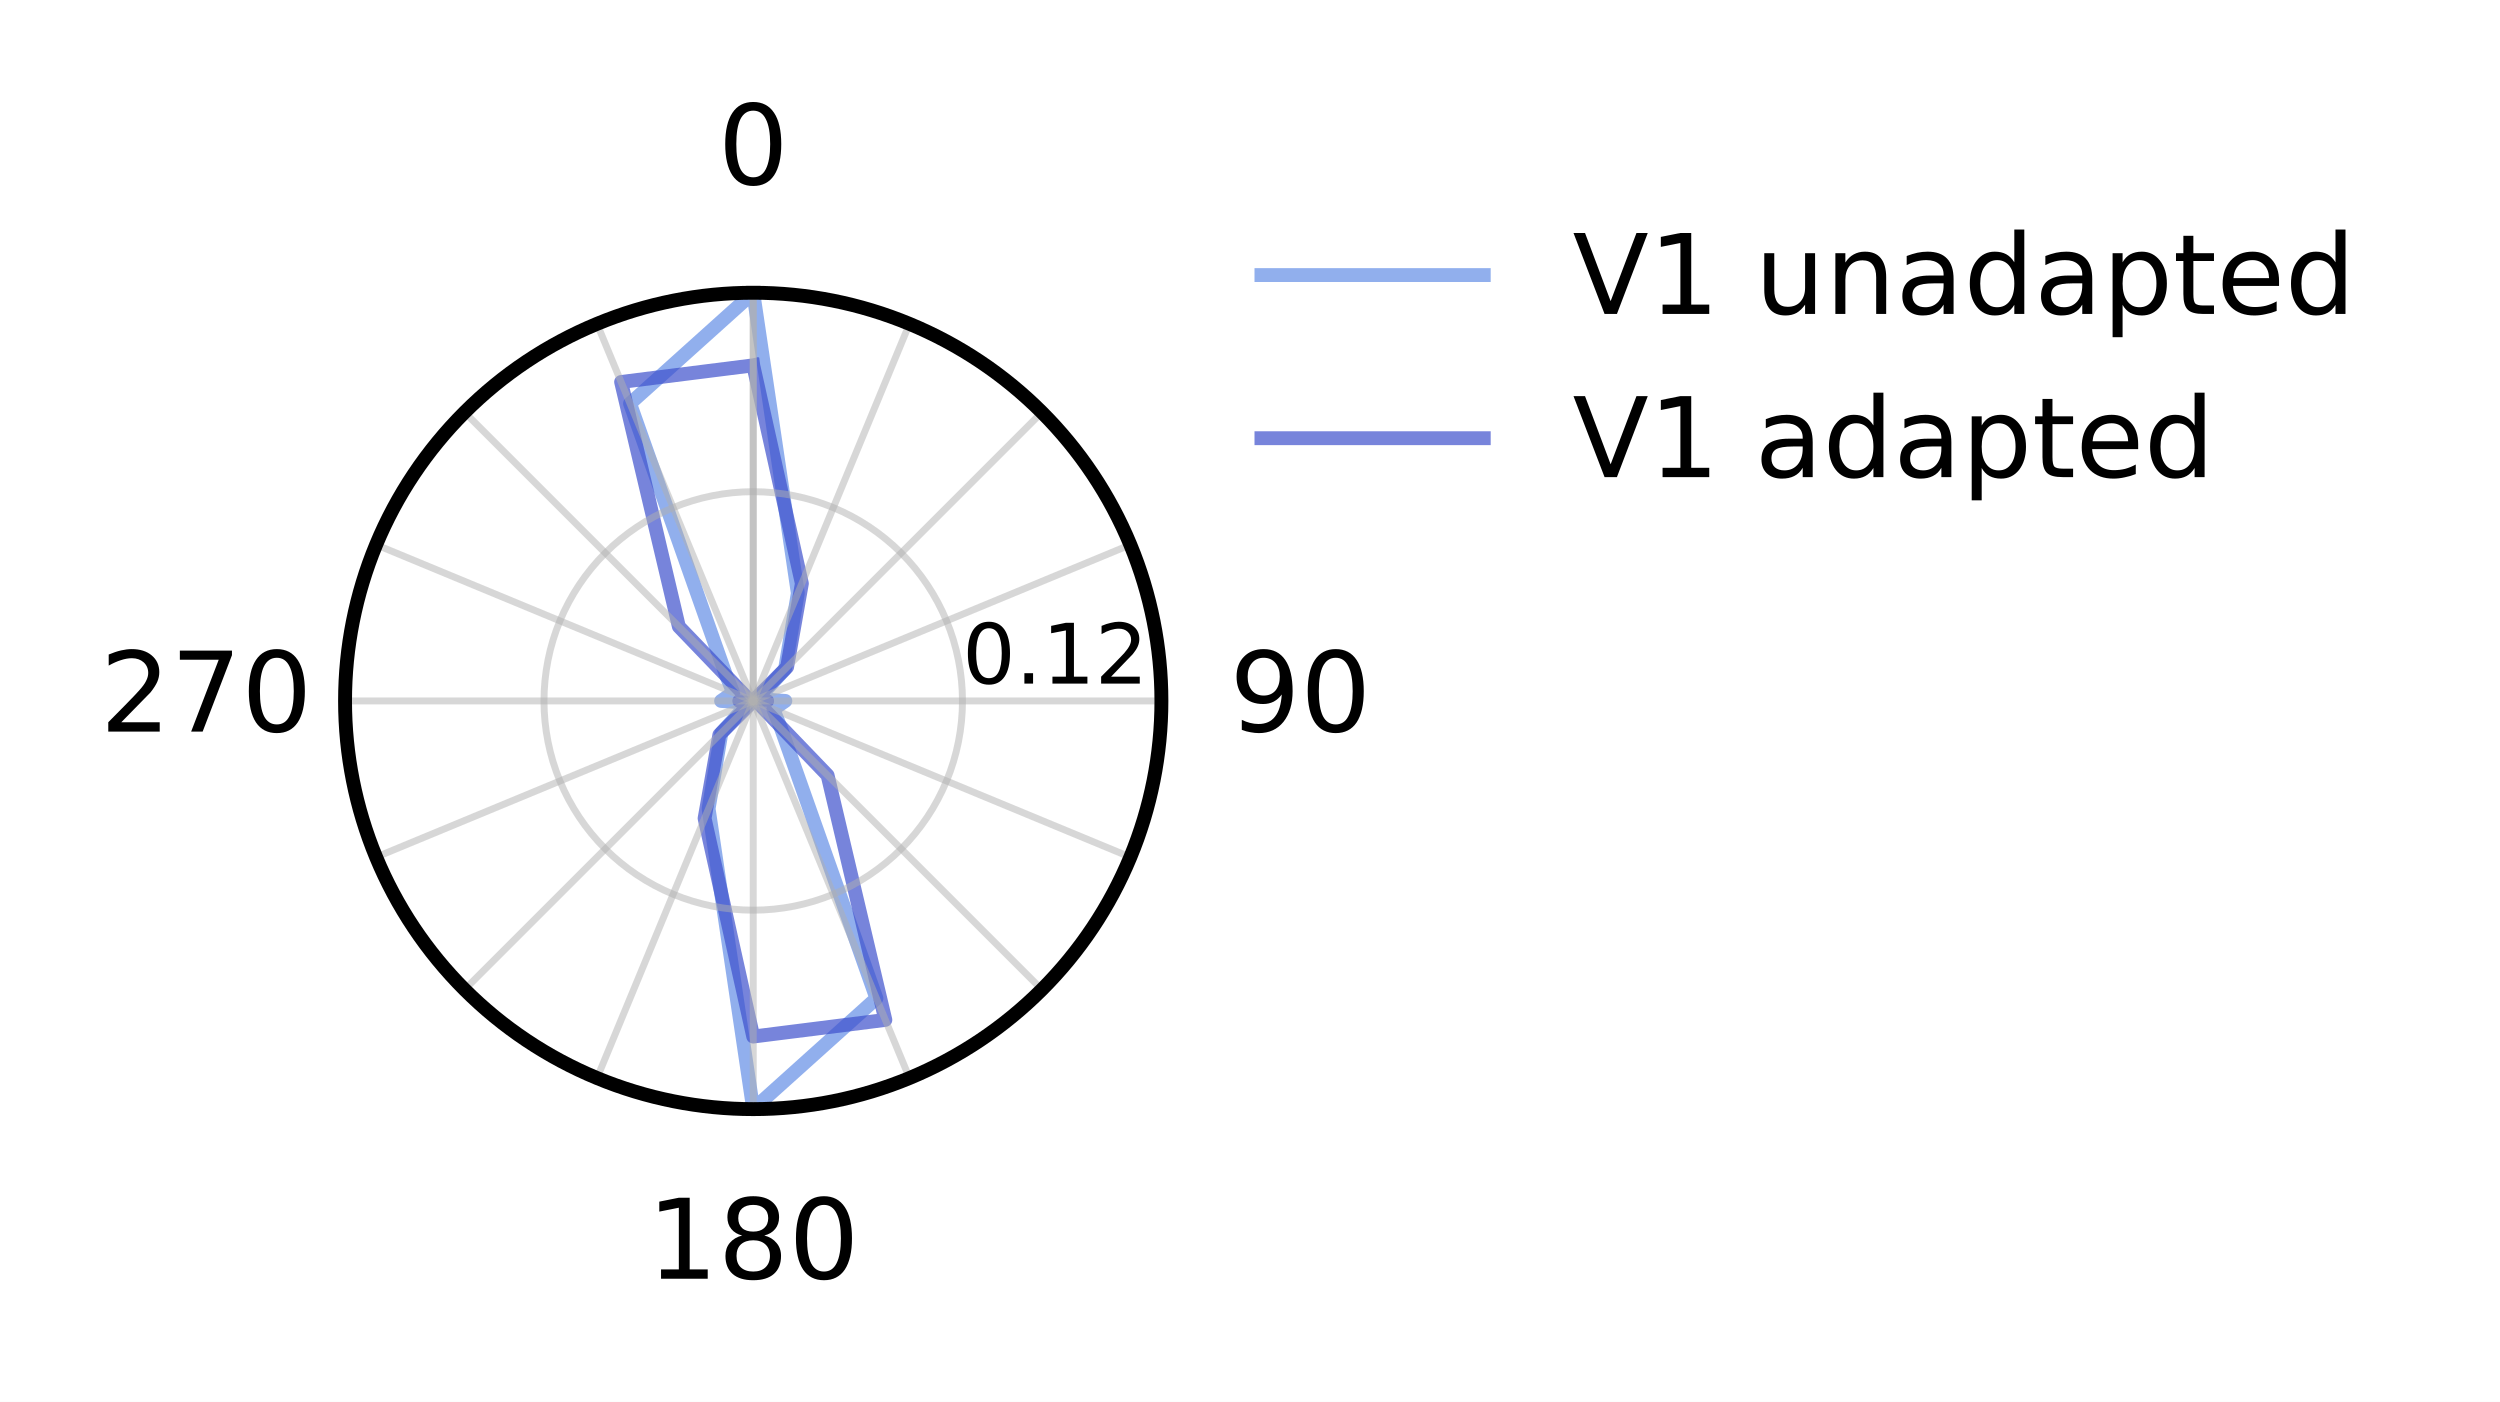
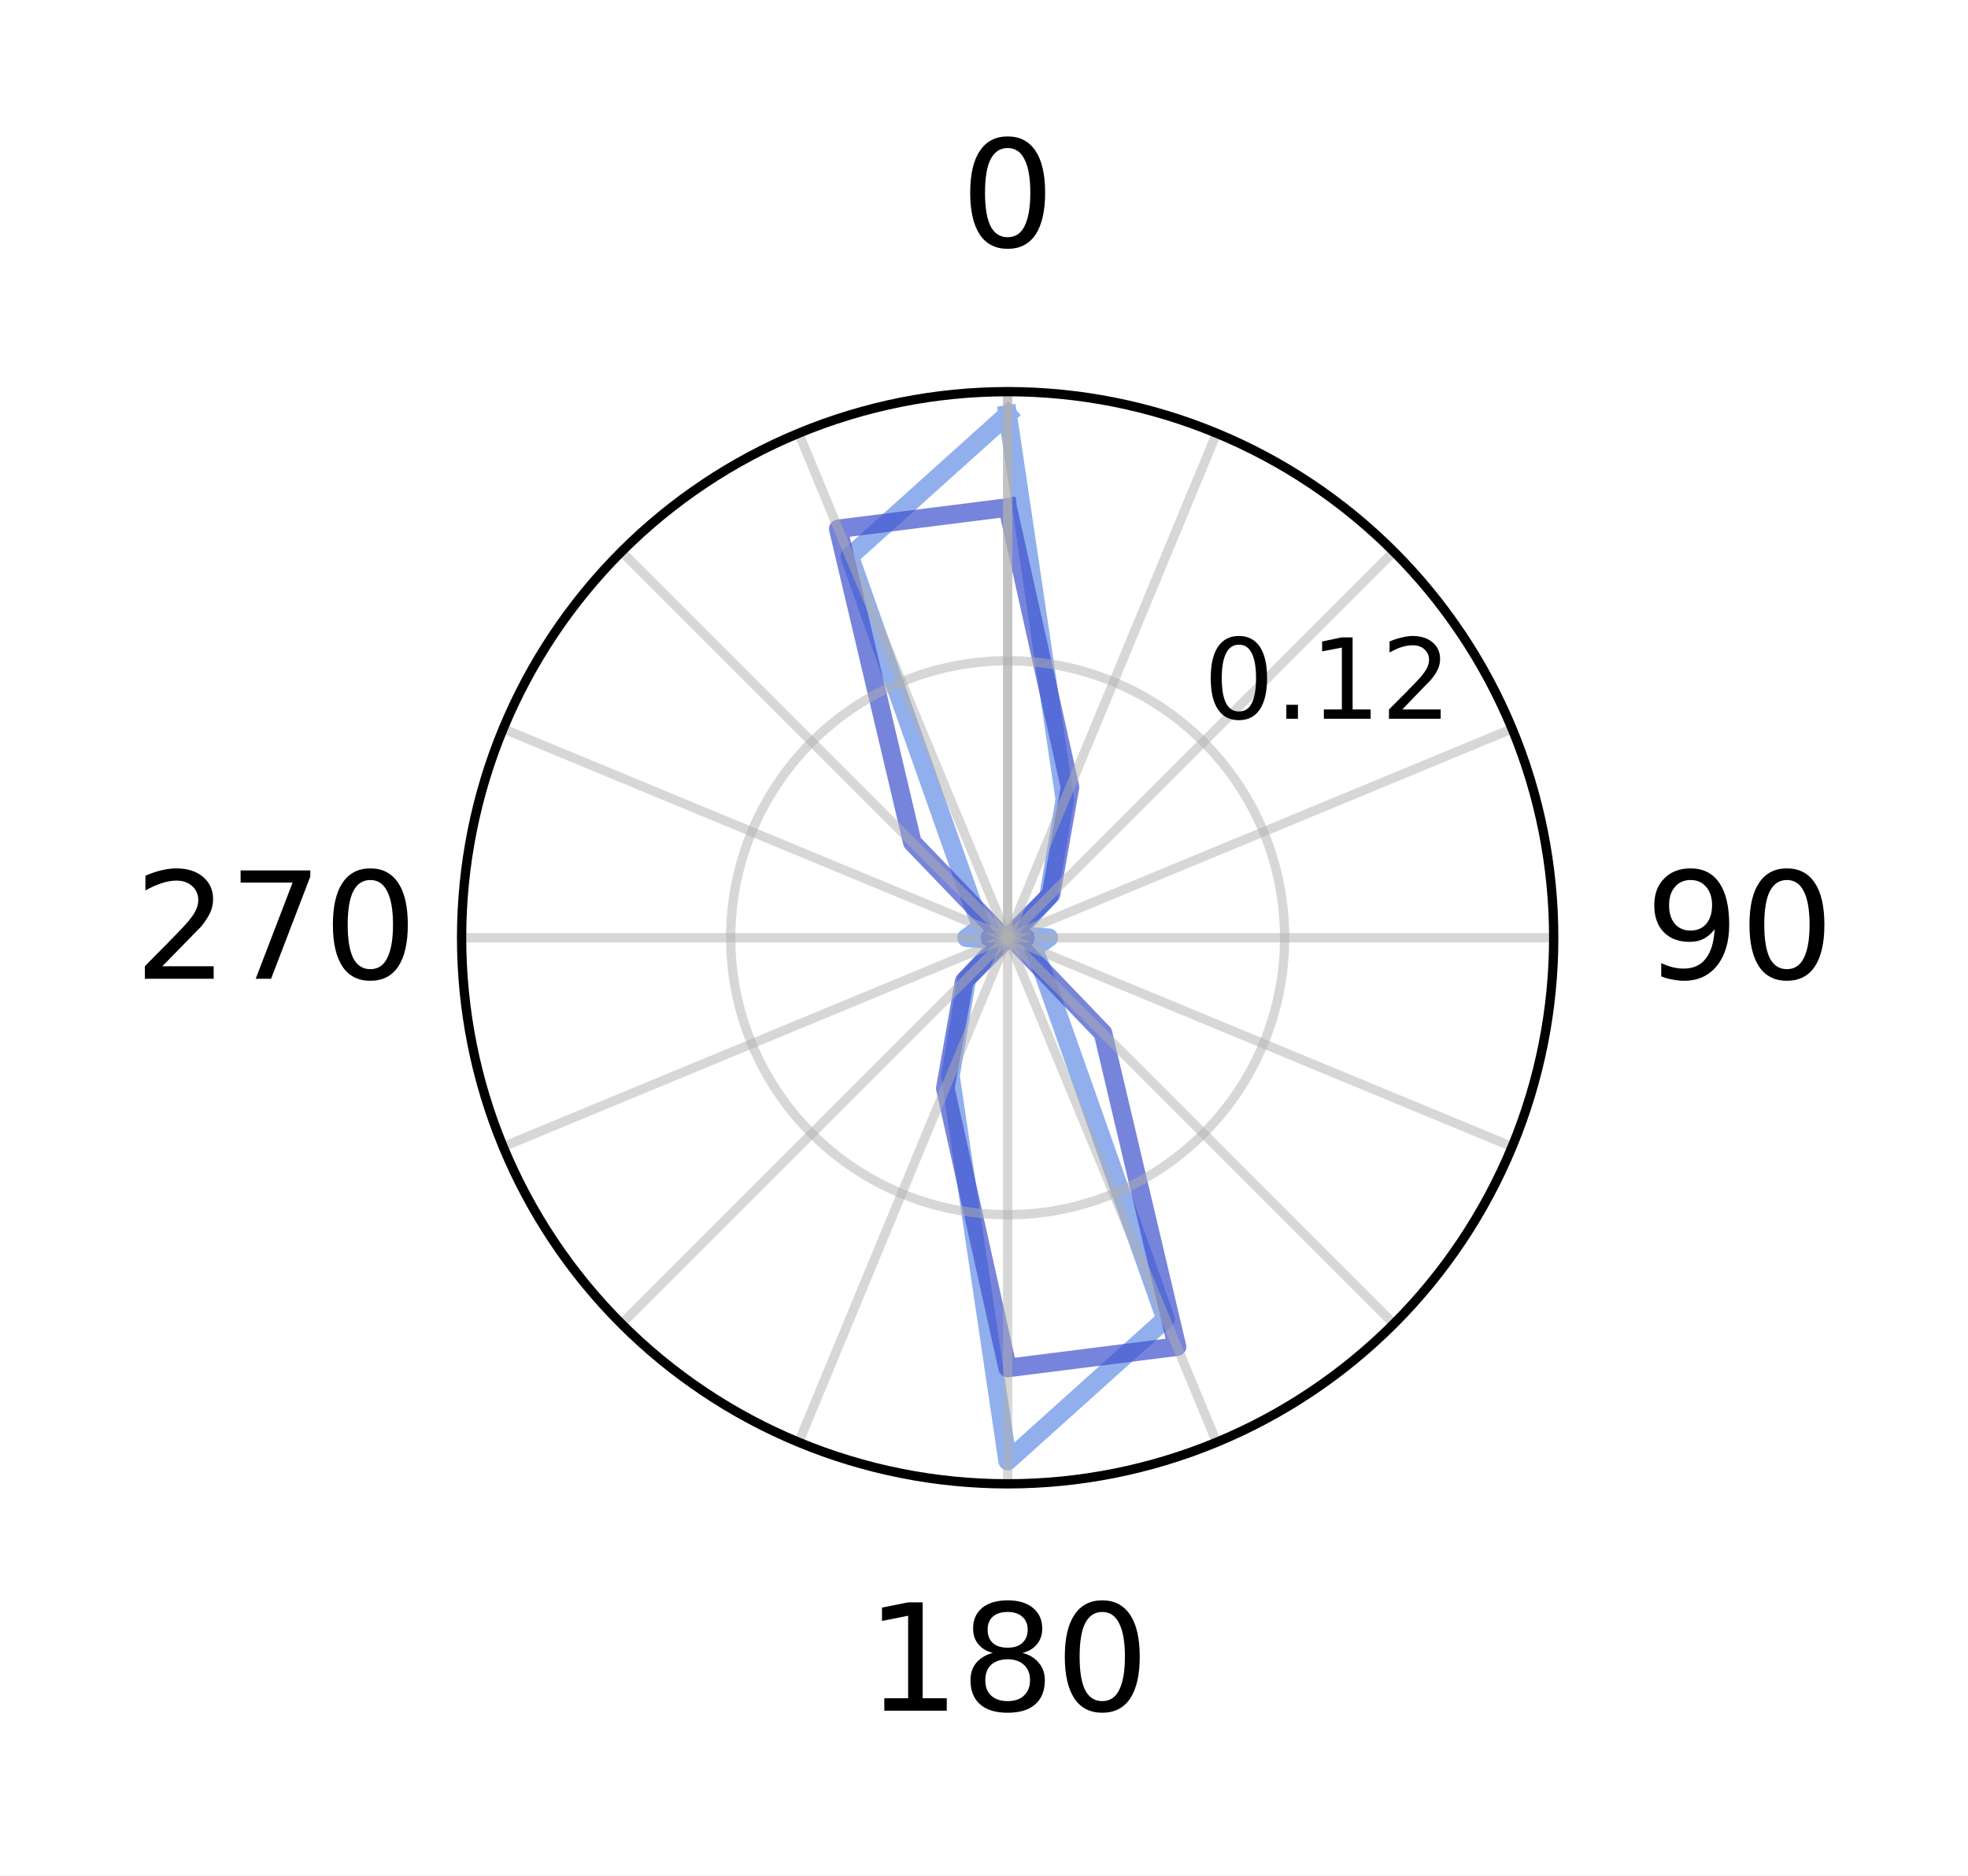
- <svg xmlns="http://www.w3.org/2000/svg" width="179.938pt" height="100.9pt" viewBox="0 0 179.938 100.9" version="1.1">
+ <svg xmlns="http://www.w3.org/2000/svg" width="105.883pt" height="100.9pt" viewBox="0 0 105.883 100.9" version="1.1">
  <defs>
    <style type="text/css">*{stroke-linejoin: round; stroke-linecap: butt}</style>
  </defs>
  <g id="figure_1">
    <g id="patch_1">
-       <path d="M 0 100.9  L 179.938 100.9  L 179.938 0  L 0 0  z " style="fill: #ffffff" />
+       <path d="M 0 100.9  L 105.883 100.9  L 105.883 0  L 0 0  z " style="fill: #ffffff" />
    </g>
    <g id="axes_1">
      <g id="patch_2">
        <path d="M 83.593 50.45  C 83.593 46.592 82.833 42.772 81.356 39.207  C 79.88 35.643 77.716 32.404 74.988 29.676  C 72.26 26.948 69.021 24.784 65.457 23.308  C 61.892 21.831 58.072 21.071 54.214 21.071  C 50.356 21.071 46.535 21.831 42.971 23.308  C 39.407 24.784 36.168 26.948 33.44 29.676  C 30.712 32.404 28.548 35.643 27.071 39.207  C 25.595 42.772 24.835 46.592 24.835 50.45  C 24.835 54.308 25.595 58.129 27.071 61.693  C 28.548 65.257 30.712 68.496 33.44 71.224  C 36.168 73.952 39.407 76.116 42.971 77.593  C 46.535 79.069 50.356 79.829 54.214 79.829  C 58.072 79.829 61.892 79.069 65.457 77.593  C 69.021 76.116 72.26 73.952 74.988 71.224  C 77.716 68.496 79.88 65.257 81.356 61.693  C 82.833 58.129 83.593 54.308 83.593 50.45  M 54.214 50.45  C 54.214 50.45 54.214 50.45 54.214 50.45  C 54.214 50.45 54.214 50.45 54.214 50.45  C 54.214 50.45 54.214 50.45 54.214 50.45  C 54.214 50.45 54.214 50.45 54.214 50.45  C 54.214 50.45 54.214 50.45 54.214 50.45  C 54.214 50.45 54.214 50.45 54.214 50.45  C 54.214 50.45 54.214 50.45 54.214 50.45  C 54.214 50.45 54.214 50.45 54.214 50.45  C 54.214 50.45 54.214 50.45 54.214 50.45  C 54.214 50.45 54.214 50.45 54.214 50.45  C 54.214 50.45 54.214 50.45 54.214 50.45  C 54.214 50.45 54.214 50.45 54.214 50.45  C 54.214 50.45 54.214 50.45 54.214 50.45  C 54.214 50.45 54.214 50.45 54.214 50.45  C 54.214 50.45 54.214 50.45 54.214 50.45  C 54.214 50.45 54.214 50.45 54.214 50.45  z " style="fill: #ffffff" />
      </g>
      <g id="line2d_1">
-         <path d="M 54.214 21.071  L 57.425 42.697  L 56.501 48.163  L 54.531 50.319  L 56.525 50.45  L 55.662 51.05  L 56.228 52.465  L 63.081 71.856  L 54.214 79.829  L 51.002 58.203  L 51.926 52.738  L 53.897 50.581  L 51.902 50.45  L 52.765 49.85  L 52.199 48.436  L 45.347 29.044  L 54.214 21.071  " clip-path="url(#p068ad18bfc)" style="fill: none; stroke: #85a7eb; stroke-opacity: 0.9; stroke-linecap: square" />
+         <path d="M 54.214 22.297  L 57.291 43.02  L 56.406 48.258  L 54.518 50.324  L 56.429 50.45  L 55.602 51.025  L 56.144 52.381  L 62.711 70.963  L 54.214 78.604  L 51.136 57.88  L 52.022 52.642  L 53.91 50.576  L 51.999 50.45  L 52.826 49.875  L 52.283 48.52  L 45.717 29.937  L 54.214 22.297  " clip-path="url(#p3ec6c7d140)" style="fill: none; stroke: #85a7eb; stroke-opacity: 0.9; stroke-linecap: square" />
      </g>
      <g id="line2d_2">
-         <path d="M 54.214 26.294  L 57.715 41.999  L 56.651 48.013  L 54.214 50.45  L 55.214 50.45  L 54.566 50.596  L 59.566 55.802  L 63.723 73.407  L 54.214 74.606  L 50.713 58.902  L 51.777 52.887  L 54.214 50.45  L 53.214 50.45  L 53.862 50.304  L 48.862 45.098  L 44.705 27.494  L 54.214 26.294  " clip-path="url(#p068ad18bfc)" style="fill: none; stroke: #3e51cc; stroke-opacity: 0.7; stroke-linecap: square" />
+         <path d="M 54.214 27.302  L 57.569 42.351  L 56.549 48.114  L 54.214 50.45  L 55.172 50.45  L 54.551 50.59  L 59.343 55.579  L 63.326 72.449  L 54.214 73.598  L 50.859 58.549  L 51.878 52.786  L 54.214 50.45  L 53.256 50.45  L 53.877 50.31  L 49.085 45.321  L 45.102 28.451  L 54.214 27.302  " clip-path="url(#p3ec6c7d140)" style="fill: none; stroke: #3e51cc; stroke-opacity: 0.7; stroke-linecap: square" />
      </g>
      <g id="matplotlib.axis_1">
        <g id="xtick_1">
          <g id="line2d_3">
-             <path d="M 54.214 50.45  L 54.214 21.071  " clip-path="url(#p068ad18bfc)" style="fill: none; stroke: #b0b0b0; stroke-opacity: 0.5; stroke-width: 0.5; stroke-linecap: square" />
+             <path d="M 54.214 50.45  L 54.214 21.071  " clip-path="url(#p3ec6c7d140)" style="fill: none; stroke: #b0b0b0; stroke-opacity: 0.5; stroke-width: 0.5; stroke-linecap: square" />
          </g>
          <g id="text_1">
            <text style="font: 8px 'DejaVu Sans', 'Bitstream Vera Sans', 'Computer Modern Sans Serif', 'Lucida Grande', 'Verdana', 'Geneva', 'Lucid', 'Arial', 'Helvetica', 'Avant Garde', sans-serif; text-anchor: middle" x="54.214" y="13.279" transform="rotate(-0 54.21384 13.27875)">0</text>
          </g>
        </g>
        <g id="xtick_2">
          <g id="line2d_4">
-             <path d="M 54.214 50.45  L 65.457 23.308  " clip-path="url(#p068ad18bfc)" style="fill: none; stroke: #b0b0b0; stroke-opacity: 0.5; stroke-width: 0.5; stroke-linecap: square" />
+             <path d="M 54.214 50.45  L 65.457 23.308  " clip-path="url(#p3ec6c7d140)" style="fill: none; stroke: #b0b0b0; stroke-opacity: 0.5; stroke-width: 0.5; stroke-linecap: square" />
          </g>
        </g>
        <g id="xtick_3">
          <g id="line2d_5">
-             <path d="M 54.214 50.45  L 74.988 29.676  " clip-path="url(#p068ad18bfc)" style="fill: none; stroke: #b0b0b0; stroke-opacity: 0.5; stroke-width: 0.5; stroke-linecap: square" />
+             <path d="M 54.214 50.45  L 74.988 29.676  " clip-path="url(#p3ec6c7d140)" style="fill: none; stroke: #b0b0b0; stroke-opacity: 0.5; stroke-width: 0.5; stroke-linecap: square" />
          </g>
        </g>
        <g id="xtick_4">
          <g id="line2d_6">
-             <path d="M 54.214 50.45  L 81.356 39.207  " clip-path="url(#p068ad18bfc)" style="fill: none; stroke: #b0b0b0; stroke-opacity: 0.5; stroke-width: 0.5; stroke-linecap: square" />
+             <path d="M 54.214 50.45  L 81.356 39.207  " clip-path="url(#p3ec6c7d140)" style="fill: none; stroke: #b0b0b0; stroke-opacity: 0.5; stroke-width: 0.5; stroke-linecap: square" />
          </g>
        </g>
        <g id="xtick_5">
          <g id="line2d_7">
-             <path d="M 54.214 50.45  L 83.593 50.45  " clip-path="url(#p068ad18bfc)" style="fill: none; stroke: #b0b0b0; stroke-opacity: 0.5; stroke-width: 0.5; stroke-linecap: square" />
+             <path d="M 54.214 50.45  L 83.593 50.45  " clip-path="url(#p3ec6c7d140)" style="fill: none; stroke: #b0b0b0; stroke-opacity: 0.5; stroke-width: 0.5; stroke-linecap: square" />
          </g>
          <g id="text_2">
            <text style="font: 8px 'DejaVu Sans', 'Bitstream Vera Sans', 'Computer Modern Sans Serif', 'Lucida Grande', 'Verdana', 'Geneva', 'Lucid', 'Arial', 'Helvetica', 'Avant Garde', sans-serif; text-anchor: middle" x="93.593" y="52.658" transform="rotate(-0 93.59267 52.65758)">90</text>
          </g>
        </g>
        <g id="xtick_6">
          <g id="line2d_8">
-             <path d="M 54.214 50.45  L 81.356 61.693  " clip-path="url(#p068ad18bfc)" style="fill: none; stroke: #b0b0b0; stroke-opacity: 0.5; stroke-width: 0.5; stroke-linecap: square" />
+             <path d="M 54.214 50.45  L 81.356 61.693  " clip-path="url(#p3ec6c7d140)" style="fill: none; stroke: #b0b0b0; stroke-opacity: 0.5; stroke-width: 0.5; stroke-linecap: square" />
          </g>
        </g>
        <g id="xtick_7">
          <g id="line2d_9">
-             <path d="M 54.214 50.45  L 74.988 71.224  " clip-path="url(#p068ad18bfc)" style="fill: none; stroke: #b0b0b0; stroke-opacity: 0.5; stroke-width: 0.5; stroke-linecap: square" />
+             <path d="M 54.214 50.45  L 74.988 71.224  " clip-path="url(#p3ec6c7d140)" style="fill: none; stroke: #b0b0b0; stroke-opacity: 0.5; stroke-width: 0.5; stroke-linecap: square" />
          </g>
        </g>
        <g id="xtick_8">
          <g id="line2d_10">
-             <path d="M 54.214 50.45  L 65.457 77.593  " clip-path="url(#p068ad18bfc)" style="fill: none; stroke: #b0b0b0; stroke-opacity: 0.5; stroke-width: 0.5; stroke-linecap: square" />
+             <path d="M 54.214 50.45  L 65.457 77.593  " clip-path="url(#p3ec6c7d140)" style="fill: none; stroke: #b0b0b0; stroke-opacity: 0.5; stroke-width: 0.5; stroke-linecap: square" />
          </g>
        </g>
        <g id="xtick_9">
          <g id="line2d_11">
-             <path d="M 54.214 50.45  L 54.214 79.829  " clip-path="url(#p068ad18bfc)" style="fill: none; stroke: #b0b0b0; stroke-opacity: 0.5; stroke-width: 0.5; stroke-linecap: square" />
+             <path d="M 54.214 50.45  L 54.214 79.829  " clip-path="url(#p3ec6c7d140)" style="fill: none; stroke: #b0b0b0; stroke-opacity: 0.5; stroke-width: 0.5; stroke-linecap: square" />
          </g>
          <g id="text_3">
            <text style="font: 8px 'DejaVu Sans', 'Bitstream Vera Sans', 'Computer Modern Sans Serif', 'Lucida Grande', 'Verdana', 'Geneva', 'Lucid', 'Arial', 'Helvetica', 'Avant Garde', sans-serif; text-anchor: middle" x="54.214" y="92.036" transform="rotate(-0 54.21384 92.03642)">180</text>
          </g>
        </g>
        <g id="xtick_10">
          <g id="line2d_12">
-             <path d="M 54.214 50.45  L 42.971 77.593  " clip-path="url(#p068ad18bfc)" style="fill: none; stroke: #b0b0b0; stroke-opacity: 0.5; stroke-width: 0.5; stroke-linecap: square" />
+             <path d="M 54.214 50.45  L 42.971 77.593  " clip-path="url(#p3ec6c7d140)" style="fill: none; stroke: #b0b0b0; stroke-opacity: 0.5; stroke-width: 0.5; stroke-linecap: square" />
          </g>
        </g>
        <g id="xtick_11">
          <g id="line2d_13">
-             <path d="M 54.214 50.45  L 33.44 71.224  " clip-path="url(#p068ad18bfc)" style="fill: none; stroke: #b0b0b0; stroke-opacity: 0.5; stroke-width: 0.5; stroke-linecap: square" />
+             <path d="M 54.214 50.45  L 33.44 71.224  " clip-path="url(#p3ec6c7d140)" style="fill: none; stroke: #b0b0b0; stroke-opacity: 0.5; stroke-width: 0.5; stroke-linecap: square" />
          </g>
        </g>
        <g id="xtick_12">
          <g id="line2d_14">
-             <path d="M 54.214 50.45  L 27.071 61.693  " clip-path="url(#p068ad18bfc)" style="fill: none; stroke: #b0b0b0; stroke-opacity: 0.5; stroke-width: 0.5; stroke-linecap: square" />
+             <path d="M 54.214 50.45  L 27.071 61.693  " clip-path="url(#p3ec6c7d140)" style="fill: none; stroke: #b0b0b0; stroke-opacity: 0.5; stroke-width: 0.5; stroke-linecap: square" />
          </g>
        </g>
        <g id="xtick_13">
          <g id="line2d_15">
-             <path d="M 54.214 50.45  L 24.835 50.45  " clip-path="url(#p068ad18bfc)" style="fill: none; stroke: #b0b0b0; stroke-opacity: 0.5; stroke-width: 0.5; stroke-linecap: square" />
+             <path d="M 54.214 50.45  L 24.835 50.45  " clip-path="url(#p3ec6c7d140)" style="fill: none; stroke: #b0b0b0; stroke-opacity: 0.5; stroke-width: 0.5; stroke-linecap: square" />
          </g>
          <g id="text_4">
            <text style="font: 8px 'DejaVu Sans', 'Bitstream Vera Sans', 'Computer Modern Sans Serif', 'Lucida Grande', 'Verdana', 'Geneva', 'Lucid', 'Arial', 'Helvetica', 'Avant Garde', sans-serif; text-anchor: middle" x="14.835" y="52.658" transform="rotate(-0 14.835 52.65758)">270</text>
          </g>
        </g>
        <g id="xtick_14">
          <g id="line2d_16">
-             <path d="M 54.214 50.45  L 27.071 39.207  " clip-path="url(#p068ad18bfc)" style="fill: none; stroke: #b0b0b0; stroke-opacity: 0.5; stroke-width: 0.5; stroke-linecap: square" />
+             <path d="M 54.214 50.45  L 27.071 39.207  " clip-path="url(#p3ec6c7d140)" style="fill: none; stroke: #b0b0b0; stroke-opacity: 0.5; stroke-width: 0.5; stroke-linecap: square" />
          </g>
        </g>
        <g id="xtick_15">
          <g id="line2d_17">
-             <path d="M 54.214 50.45  L 33.44 29.676  " clip-path="url(#p068ad18bfc)" style="fill: none; stroke: #b0b0b0; stroke-opacity: 0.5; stroke-width: 0.5; stroke-linecap: square" />
+             <path d="M 54.214 50.45  L 33.44 29.676  " clip-path="url(#p3ec6c7d140)" style="fill: none; stroke: #b0b0b0; stroke-opacity: 0.5; stroke-width: 0.5; stroke-linecap: square" />
          </g>
        </g>
        <g id="xtick_16">
          <g id="line2d_18">
-             <path d="M 54.214 50.45  L 42.971 23.308  " clip-path="url(#p068ad18bfc)" style="fill: none; stroke: #b0b0b0; stroke-opacity: 0.5; stroke-width: 0.5; stroke-linecap: square" />
+             <path d="M 54.214 50.45  L 42.971 23.308  " clip-path="url(#p3ec6c7d140)" style="fill: none; stroke: #b0b0b0; stroke-opacity: 0.5; stroke-width: 0.5; stroke-linecap: square" />
          </g>
        </g>
        <g id="xtick_17">
          <g id="line2d_19">
-             <path d="M 54.214 50.45  L 54.214 21.071  " clip-path="url(#p068ad18bfc)" style="fill: none; stroke: #b0b0b0; stroke-opacity: 0.5; stroke-width: 0.5; stroke-linecap: square" />
+             <path d="M 54.214 50.45  L 54.214 21.071  " clip-path="url(#p3ec6c7d140)" style="fill: none; stroke: #b0b0b0; stroke-opacity: 0.5; stroke-width: 0.5; stroke-linecap: square" />
          </g>
        </g>
      </g>
      <g id="matplotlib.axis_2">
        <g id="ytick_1">
          <g id="line2d_20">
-             <path d="M 54.214 35.39  C 56.191 35.39 58.15 35.78 59.977 36.537  C 61.804 37.293 63.464 38.403 64.863 39.801  C 66.261 41.2 67.371 42.86 68.127 44.687  C 68.884 46.514 69.274 48.472 69.274 50.45  C 69.274 52.428 68.884 54.386 68.127 56.213  C 67.371 58.04 66.261 59.701 64.863 61.099  C 63.464 62.497 61.804 63.607 59.977 64.364  C 58.15 65.12 56.191 65.51 54.214 65.51  C 52.236 65.51 50.278 65.12 48.451 64.364  C 46.624 63.607 44.963 62.497 43.565 61.099  C 42.166 59.701 41.057 58.04 40.3 56.213  C 39.543 54.386 39.154 52.428 39.154 50.45  C 39.154 48.472 39.543 46.514 40.3 44.687  C 41.057 42.86 42.166 41.2 43.565 39.801  C 44.963 38.403 46.624 37.293 48.451 36.537  C 50.278 35.78 52.236 35.39 54.214 35.39  " clip-path="url(#p068ad18bfc)" style="fill: none; stroke: #b0b0b0; stroke-opacity: 0.5; stroke-width: 0.5; stroke-linecap: square" />
+             <path d="M 54.214 35.549  C 56.171 35.549 58.108 35.935 59.916 36.684  C 61.724 37.432 63.367 38.53 64.75 39.914  C 66.134 41.297 67.232 42.94 67.98 44.748  C 68.729 46.556 69.115 48.493 69.115 50.45  C 69.115 52.407 68.729 54.345 67.98 56.152  C 67.232 57.96 66.134 59.603 64.75 60.986  C 63.367 62.37 61.724 63.468 59.916 64.217  C 58.108 64.965 56.171 65.351 54.214 65.351  C 52.257 65.351 50.319 64.965 48.512 64.217  C 46.704 63.468 45.061 62.37 43.677 60.986  C 42.294 59.603 41.196 57.96 40.447 56.152  C 39.699 54.345 39.313 52.407 39.313 50.45  C 39.313 48.493 39.699 46.556 40.447 44.748  C 41.196 42.94 42.294 41.297 43.677 39.914  C 45.061 38.53 46.704 37.432 48.512 36.684  C 50.319 35.935 52.257 35.549 54.214 35.549  " clip-path="url(#p3ec6c7d140)" style="fill: none; stroke: #b0b0b0; stroke-opacity: 0.5; stroke-width: 0.5; stroke-linecap: square" />
          </g>
          <g id="text_5">
-             <text style="font: 6px 'DejaVu Sans', 'Bitstream Vera Sans', 'Computer Modern Sans Serif', 'Lucida Grande', 'Verdana', 'Geneva', 'Lucid', 'Arial', 'Helvetica', 'Avant Garde', sans-serif; text-anchor: start" x="69.274" y="49.202" transform="rotate(-0 69.27376 49.20227)">0.12</text>
+             <text style="font: 6px 'DejaVu Sans', 'Bitstream Vera Sans', 'Computer Modern Sans Serif', 'Lucida Grande', 'Verdana', 'Geneva', 'Lucid', 'Arial', 'Helvetica', 'Avant Garde', sans-serif; text-anchor: start" x="64.75" y="38.666" transform="rotate(-0 64.75025 38.66586)">0.12</text>
          </g>
        </g>
      </g>
      <g id="patch_3">
-         <path d="M 54.214 21.071  C 50.356 21.071 46.535 21.831 42.971 23.308  C 39.407 24.784 36.168 26.948 33.44 29.676  C 30.712 32.404 28.548 35.643 27.071 39.207  C 25.595 42.772 24.835 46.592 24.835 50.45  C 24.835 54.308 25.595 58.129 27.071 61.693  C 28.548 65.257 30.712 68.496 33.44 71.224  C 36.168 73.952 39.407 76.116 42.971 77.593  C 46.535 79.069 50.356 79.829 54.214 79.829  C 58.072 79.829 61.892 79.069 65.457 77.593  C 69.021 76.116 72.26 73.952 74.988 71.224  C 77.716 68.496 79.88 65.257 81.356 61.693  C 82.833 58.129 83.593 54.308 83.593 50.45  C 83.593 46.592 82.833 42.772 81.356 39.207  C 79.88 35.643 77.716 32.404 74.988 29.676  C 72.26 26.948 69.021 24.784 65.457 23.308  C 61.892 21.831 58.072 21.071 54.214 21.071  " style="fill: none; stroke: #000000; stroke-linejoin: miter; stroke-linecap: square" />
-       </g>
-       <g id="legend_1">
-         <g id="line2d_21">
-           <path d="M 90.793 19.798  L 98.793 19.798  L 106.793 19.798  " style="fill: none; stroke: #85a7eb; stroke-opacity: 0.9; stroke-linecap: square" />
-         </g>
-         <g id="text_6">
-           <text style="font: 8px 'DejaVu Sans', 'Bitstream Vera Sans', 'Computer Modern Sans Serif', 'Lucida Grande', 'Verdana', 'Geneva', 'Lucid', 'Arial', 'Helvetica', 'Avant Garde', sans-serif; text-anchor: start" x="113.193" y="22.598" transform="rotate(-0 113.1927 22.59847)">V1 unadapted</text>
-         </g>
-         <g id="line2d_22">
-           <path d="M 90.793 31.541  L 98.793 31.541  L 106.793 31.541  " style="fill: none; stroke: #3e51cc; stroke-opacity: 0.7; stroke-linecap: square" />
-         </g>
-         <g id="text_7">
-           <text style="font: 8px 'DejaVu Sans', 'Bitstream Vera Sans', 'Computer Modern Sans Serif', 'Lucida Grande', 'Verdana', 'Geneva', 'Lucid', 'Arial', 'Helvetica', 'Avant Garde', sans-serif; text-anchor: start" x="113.193" y="34.341" transform="rotate(-0 113.1927 34.34097)">V1 adapted</text>
-         </g>
+         <path d="M 54.214 21.071  C 50.356 21.071 46.535 21.831 42.971 23.308  C 39.407 24.784 36.168 26.948 33.44 29.676  C 30.712 32.404 28.548 35.643 27.071 39.207  C 25.595 42.772 24.835 46.592 24.835 50.45  C 24.835 54.308 25.595 58.129 27.071 61.693  C 28.548 65.257 30.712 68.496 33.44 71.224  C 36.168 73.952 39.407 76.116 42.971 77.593  C 46.535 79.069 50.356 79.829 54.214 79.829  C 58.072 79.829 61.892 79.069 65.457 77.593  C 69.021 76.116 72.26 73.952 74.988 71.224  C 77.716 68.496 79.88 65.257 81.356 61.693  C 82.833 58.129 83.593 54.308 83.593 50.45  C 83.593 46.592 82.833 42.772 81.356 39.207  C 79.88 35.643 77.716 32.404 74.988 29.676  C 72.26 26.948 69.021 24.784 65.457 23.308  C 61.892 21.831 58.072 21.071 54.214 21.071  " style="fill: none; stroke: #000000; stroke-width: 0.5; stroke-linejoin: miter; stroke-linecap: square" />
      </g>
    </g>
  </g>
  <defs>
-     <clipPath id="p068ad18bfc">
+     <clipPath id="p3ec6c7d140">
      <path d="M 83.593 50.45  C 83.593 46.592 82.833 42.772 81.356 39.207  C 79.88 35.643 77.716 32.404 74.988 29.676  C 72.26 26.948 69.021 24.784 65.457 23.308  C 61.892 21.831 58.072 21.071 54.214 21.071  C 50.356 21.071 46.535 21.831 42.971 23.308  C 39.407 24.784 36.168 26.948 33.44 29.676  C 30.712 32.404 28.548 35.643 27.071 39.207  C 25.595 42.772 24.835 46.592 24.835 50.45  C 24.835 54.308 25.595 58.129 27.071 61.693  C 28.548 65.257 30.712 68.496 33.44 71.224  C 36.168 73.952 39.407 76.116 42.971 77.593  C 46.535 79.069 50.356 79.829 54.214 79.829  C 58.072 79.829 61.892 79.069 65.457 77.593  C 69.021 76.116 72.26 73.952 74.988 71.224  C 77.716 68.496 79.88 65.257 81.356 61.693  C 82.833 58.129 83.593 54.308 83.593 50.45  M 54.214 50.45  C 54.214 50.45 54.214 50.45 54.214 50.45  C 54.214 50.45 54.214 50.45 54.214 50.45  C 54.214 50.45 54.214 50.45 54.214 50.45  C 54.214 50.45 54.214 50.45 54.214 50.45  C 54.214 50.45 54.214 50.45 54.214 50.45  C 54.214 50.45 54.214 50.45 54.214 50.45  C 54.214 50.45 54.214 50.45 54.214 50.45  C 54.214 50.45 54.214 50.45 54.214 50.45  C 54.214 50.45 54.214 50.45 54.214 50.45  C 54.214 50.45 54.214 50.45 54.214 50.45  C 54.214 50.45 54.214 50.45 54.214 50.45  C 54.214 50.45 54.214 50.45 54.214 50.45  C 54.214 50.45 54.214 50.45 54.214 50.45  C 54.214 50.45 54.214 50.45 54.214 50.45  C 54.214 50.45 54.214 50.45 54.214 50.45  C 54.214 50.45 54.214 50.45 54.214 50.45  z " />
    </clipPath>
  </defs>
</svg>
